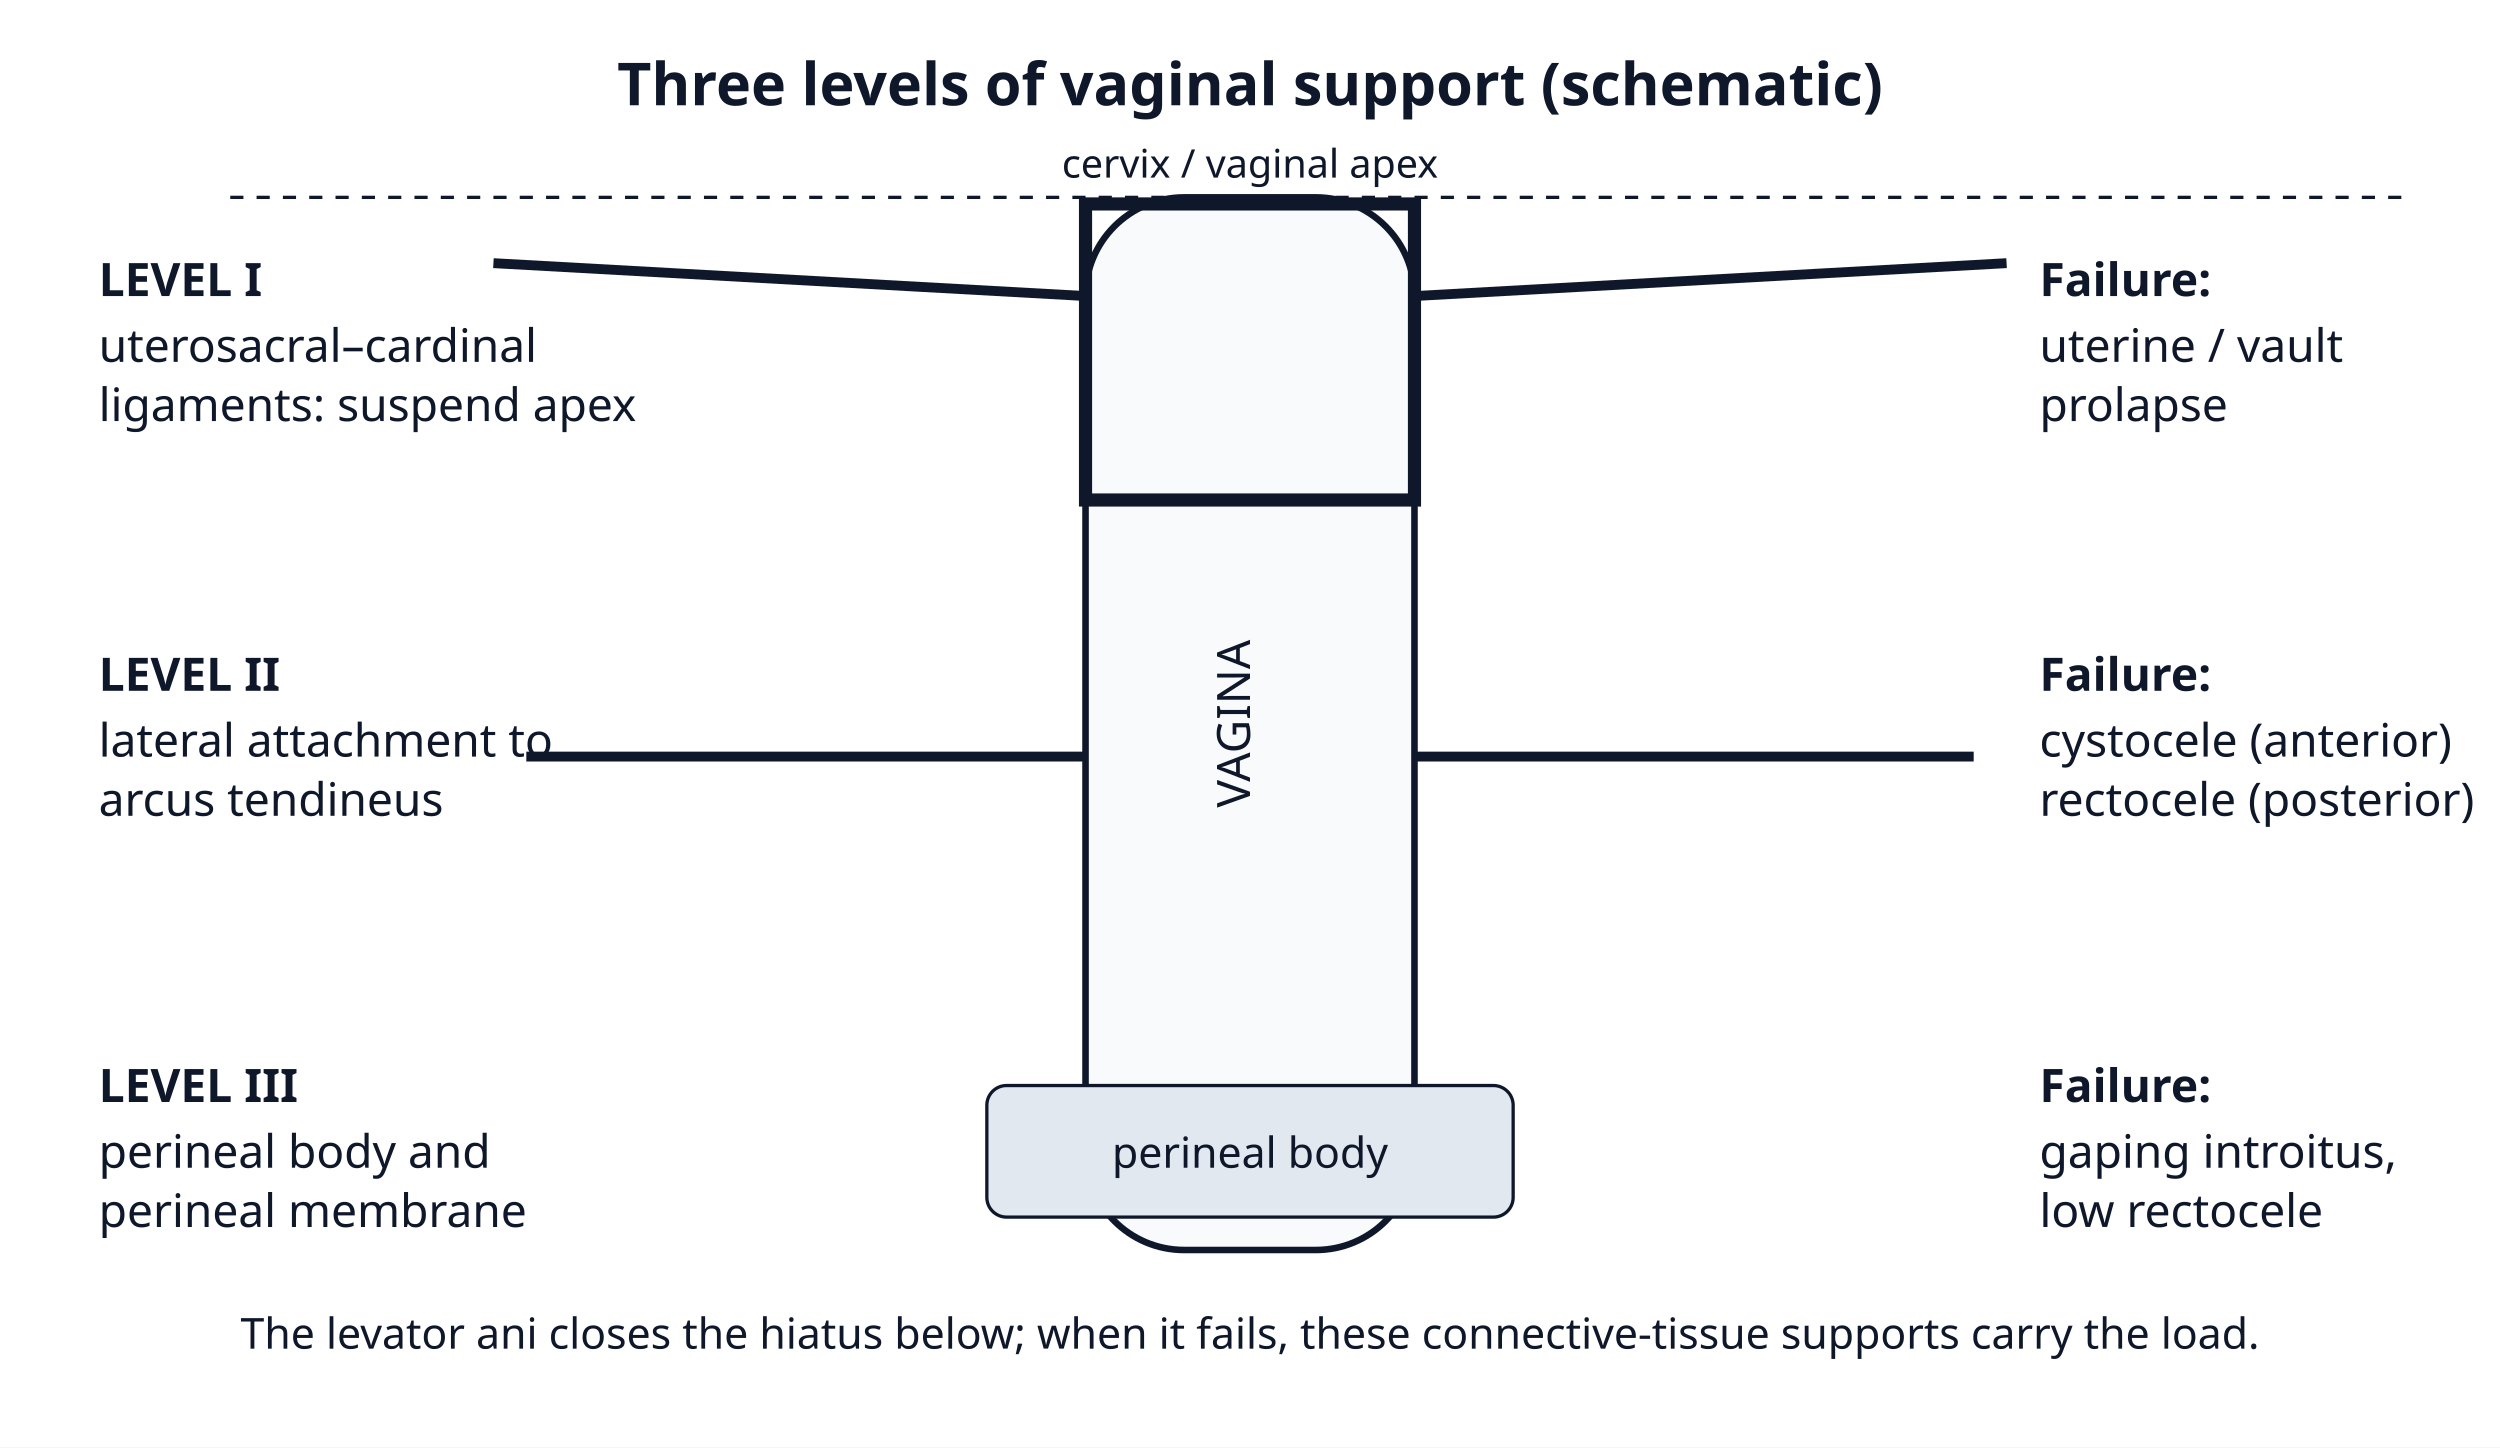
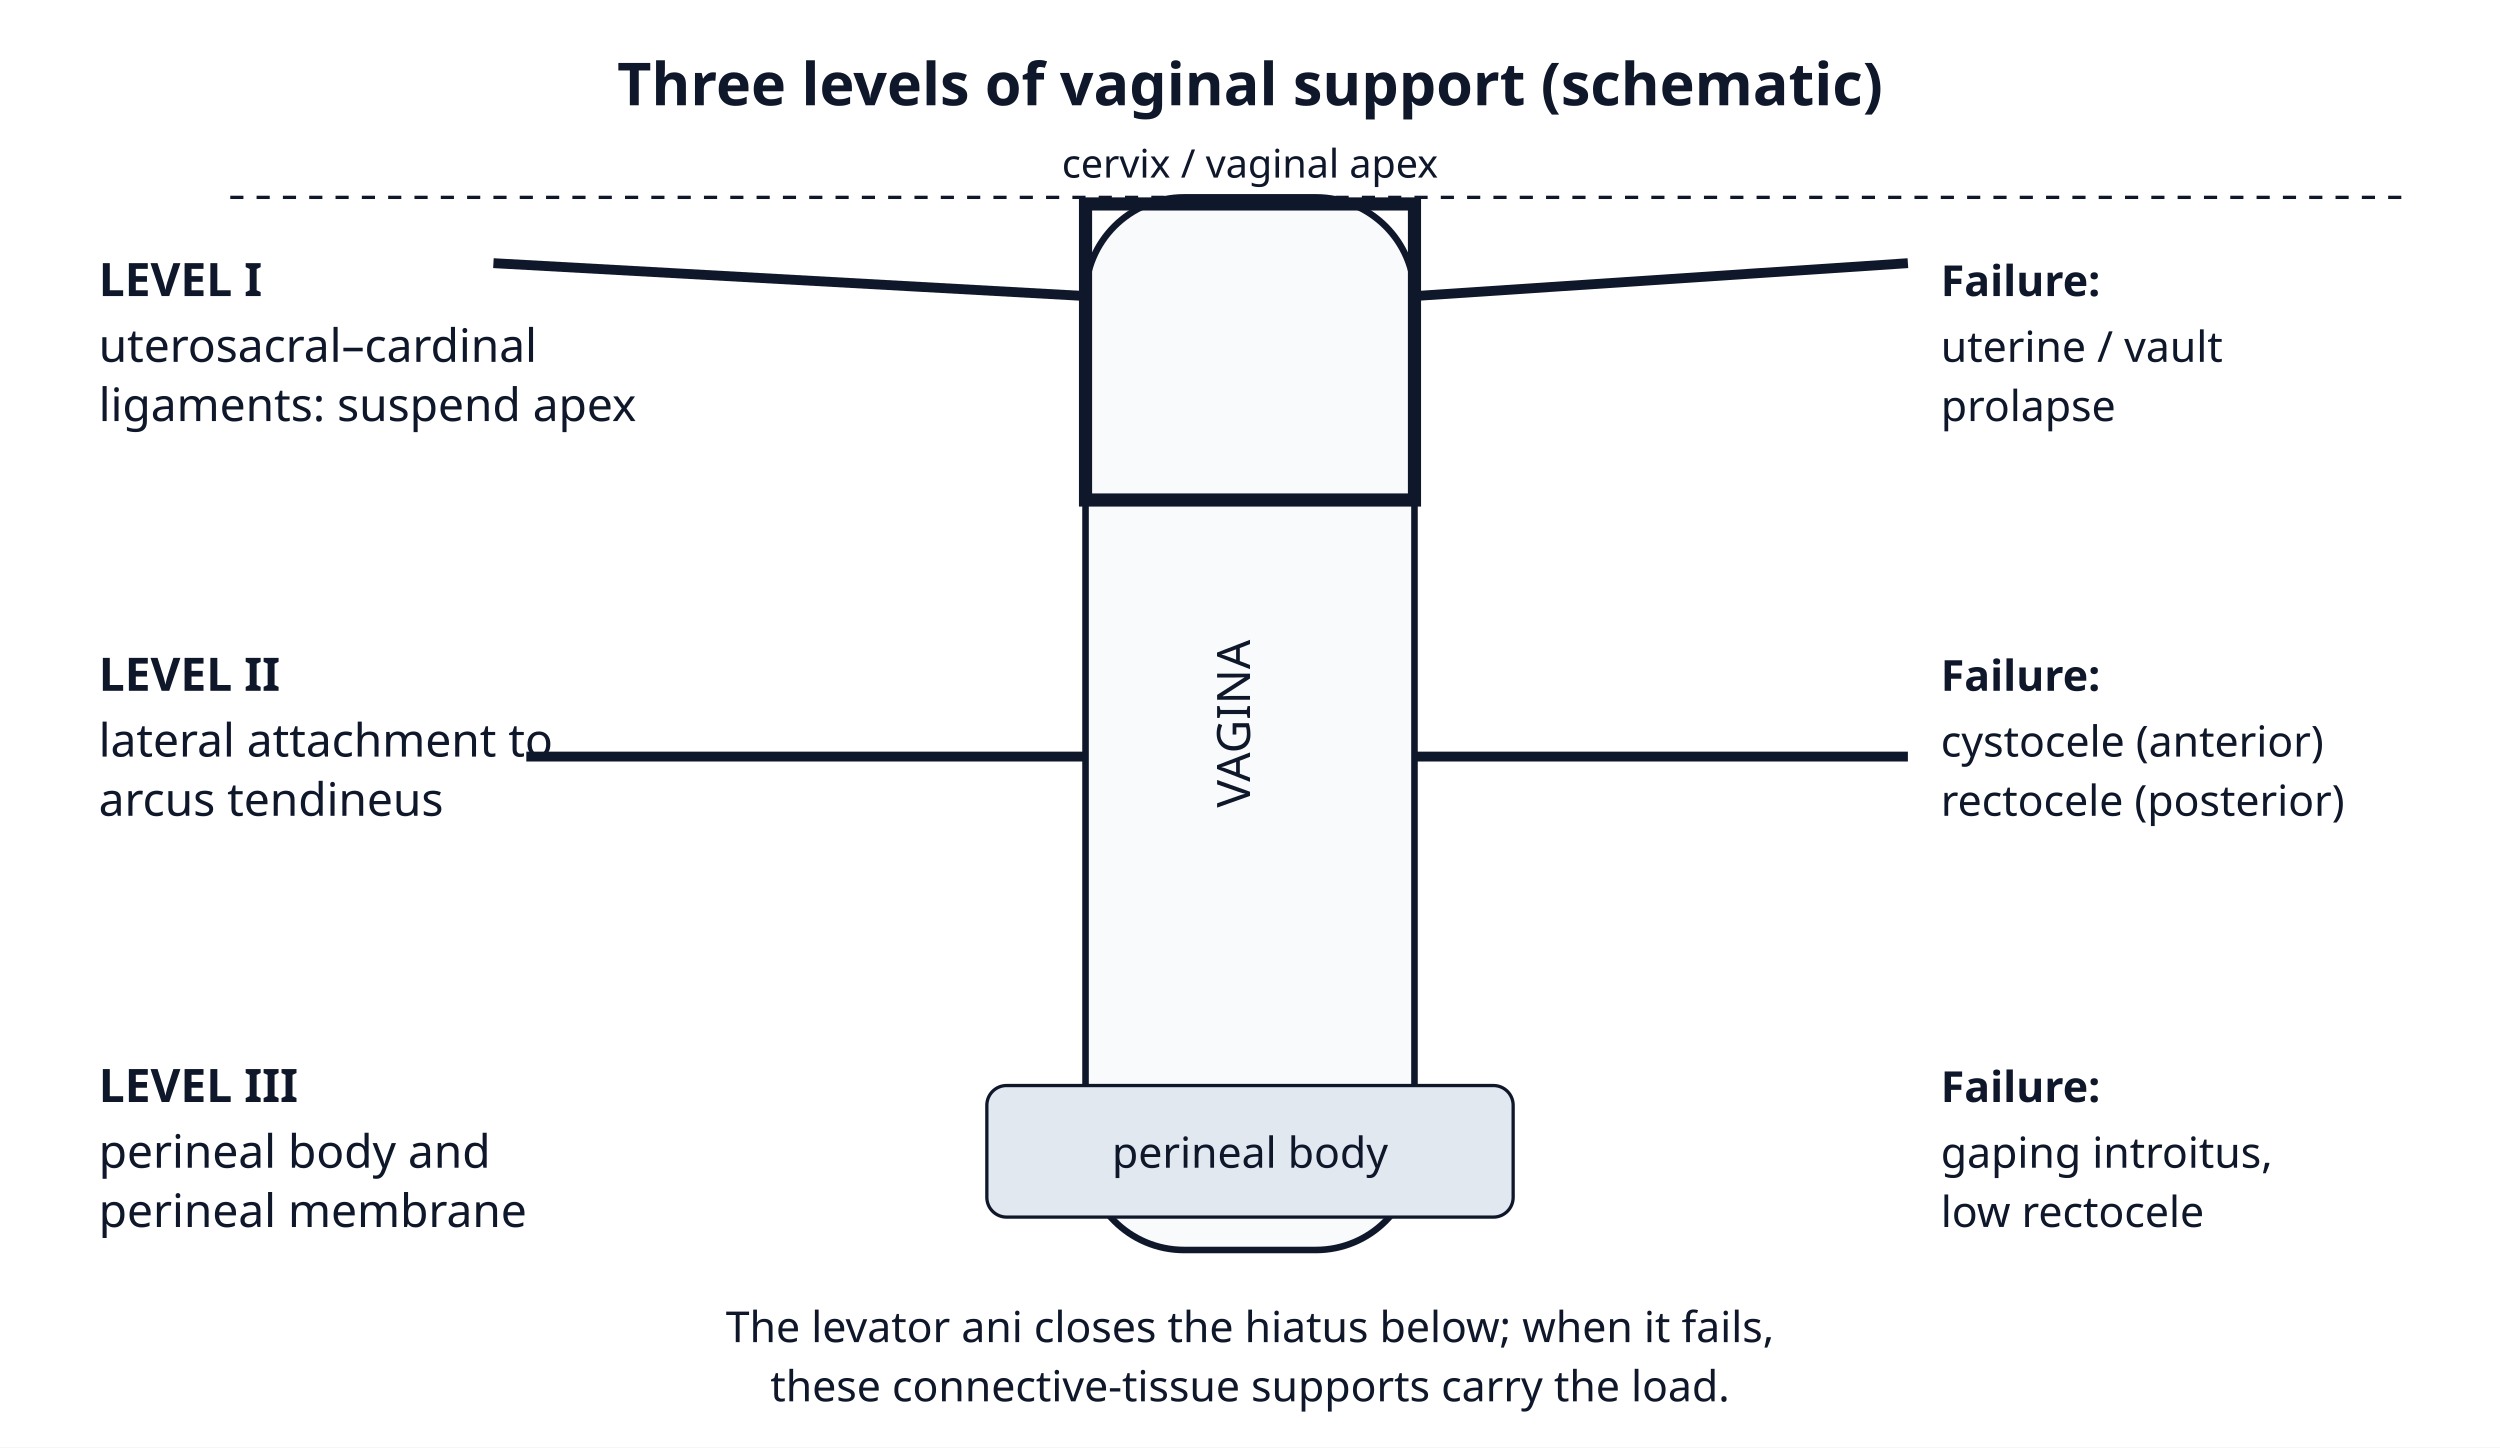
<svg xmlns="http://www.w3.org/2000/svg" viewBox="0 0 760 440" width="760" height="440" role="img" aria-label="Schematic of three levels of vaginal support: level I uterosacral and cardinal ligaments suspending the apex, failure causing uterine or vault prolapse; level II lateral attachment to the arcus tendineus, failure causing cystocele or rectocele; level III perineal body and membrane, failure causing a gaping introitus or low rectocele." font-family="sans-serif" font-size="14" fill="#0f172a">
  <rect x="0" y="0" width="760" height="440" fill="#ffffff" />
  <text x="380" y="32" text-anchor="middle" font-size="18" font-weight="bold">Three levels of vaginal support (schematic)</text>
  <rect x="330" y="60" width="100" height="320" rx="30" fill="#f8fafc" stroke="#0f172a" stroke-width="2" />
  <text x="380" y="220" text-anchor="middle" transform="rotate(-90 380 220)">VAGINA</text>
  <line x1="70" y1="60" x2="730" y2="60" stroke="#0f172a" stroke-dasharray="4 4" />
  <text x="380" y="54" text-anchor="middle" font-size="12">cervix / vaginal apex</text>
  <rect x="330" y="62" width="100" height="90" fill="none" stroke="#0f172a" stroke-width="4" />
  <line x1="330" y1="90" x2="150" y2="80" stroke="#0f172a" stroke-width="3" />
-   <line x1="430" y1="90" x2="610" y2="80" stroke="#0f172a" stroke-width="3" />
+   <line x1="430" y1="90" x2="580" y2="80" stroke="#0f172a" stroke-width="3" />
  <text x="30" y="90" font-weight="bold">LEVEL I</text>
  <text x="30" y="110">uterosacral–cardinal</text>
  <text x="30" y="128">ligaments: suspend apex</text>
-   <text x="620" y="90" font-weight="bold">Failure:</text>
-   <text x="620" y="110">uterine / vault</text>
-   <text x="620" y="128">prolapse</text>
+   <text x="590" y="90" font-size="13" font-weight="bold">Failure:</text>
+   <text x="590" y="110" font-size="13">uterine / vault</text>
+   <text x="590" y="128" font-size="13">prolapse</text>
  <line x1="330" y1="230" x2="160" y2="230" stroke="#0f172a" stroke-width="3" />
-   <line x1="430" y1="230" x2="600" y2="230" stroke="#0f172a" stroke-width="3" />
+   <line x1="430" y1="230" x2="580" y2="230" stroke="#0f172a" stroke-width="3" />
  <text x="30" y="210" font-weight="bold">LEVEL II</text>
  <text x="30" y="230">lateral attachment to</text>
  <text x="30" y="248">arcus tendineus</text>
-   <text x="620" y="210" font-weight="bold">Failure:</text>
-   <text x="620" y="230">cystocele (anterior)</text>
-   <text x="620" y="248">rectocele (posterior)</text>
+   <text x="590" y="210" font-size="13" font-weight="bold">Failure:</text>
+   <text x="590" y="230" font-size="13">cystocele (anterior)</text>
+   <text x="590" y="248" font-size="13">rectocele (posterior)</text>
  <rect x="300" y="330" width="160" height="40" rx="6" fill="#e2e8f0" stroke="#0f172a" />
  <text x="380" y="355" text-anchor="middle" font-size="13">perineal body</text>
  <text x="30" y="335" font-weight="bold">LEVEL III</text>
  <text x="30" y="355">perineal body and</text>
  <text x="30" y="373">perineal membrane</text>
-   <text x="620" y="335" font-weight="bold">Failure:</text>
-   <text x="620" y="355">gaping introitus,</text>
-   <text x="620" y="373">low rectocele</text>
-   <text x="380" y="410" text-anchor="middle" font-size="13">The levator ani closes the hiatus below; when it fails, these connective-tissue supports carry the load.</text>
+   <text x="590" y="335" font-size="13" font-weight="bold">Failure:</text>
+   <text x="590" y="355" font-size="13">gaping introitus,</text>
+   <text x="590" y="373" font-size="13">low rectocele</text>
+   <text x="380" y="408" text-anchor="middle" font-size="13">The levator ani closes the hiatus below; when it fails,</text>
+   <text x="380" y="426" text-anchor="middle" font-size="13">these connective-tissue supports carry the load.</text>
</svg>
